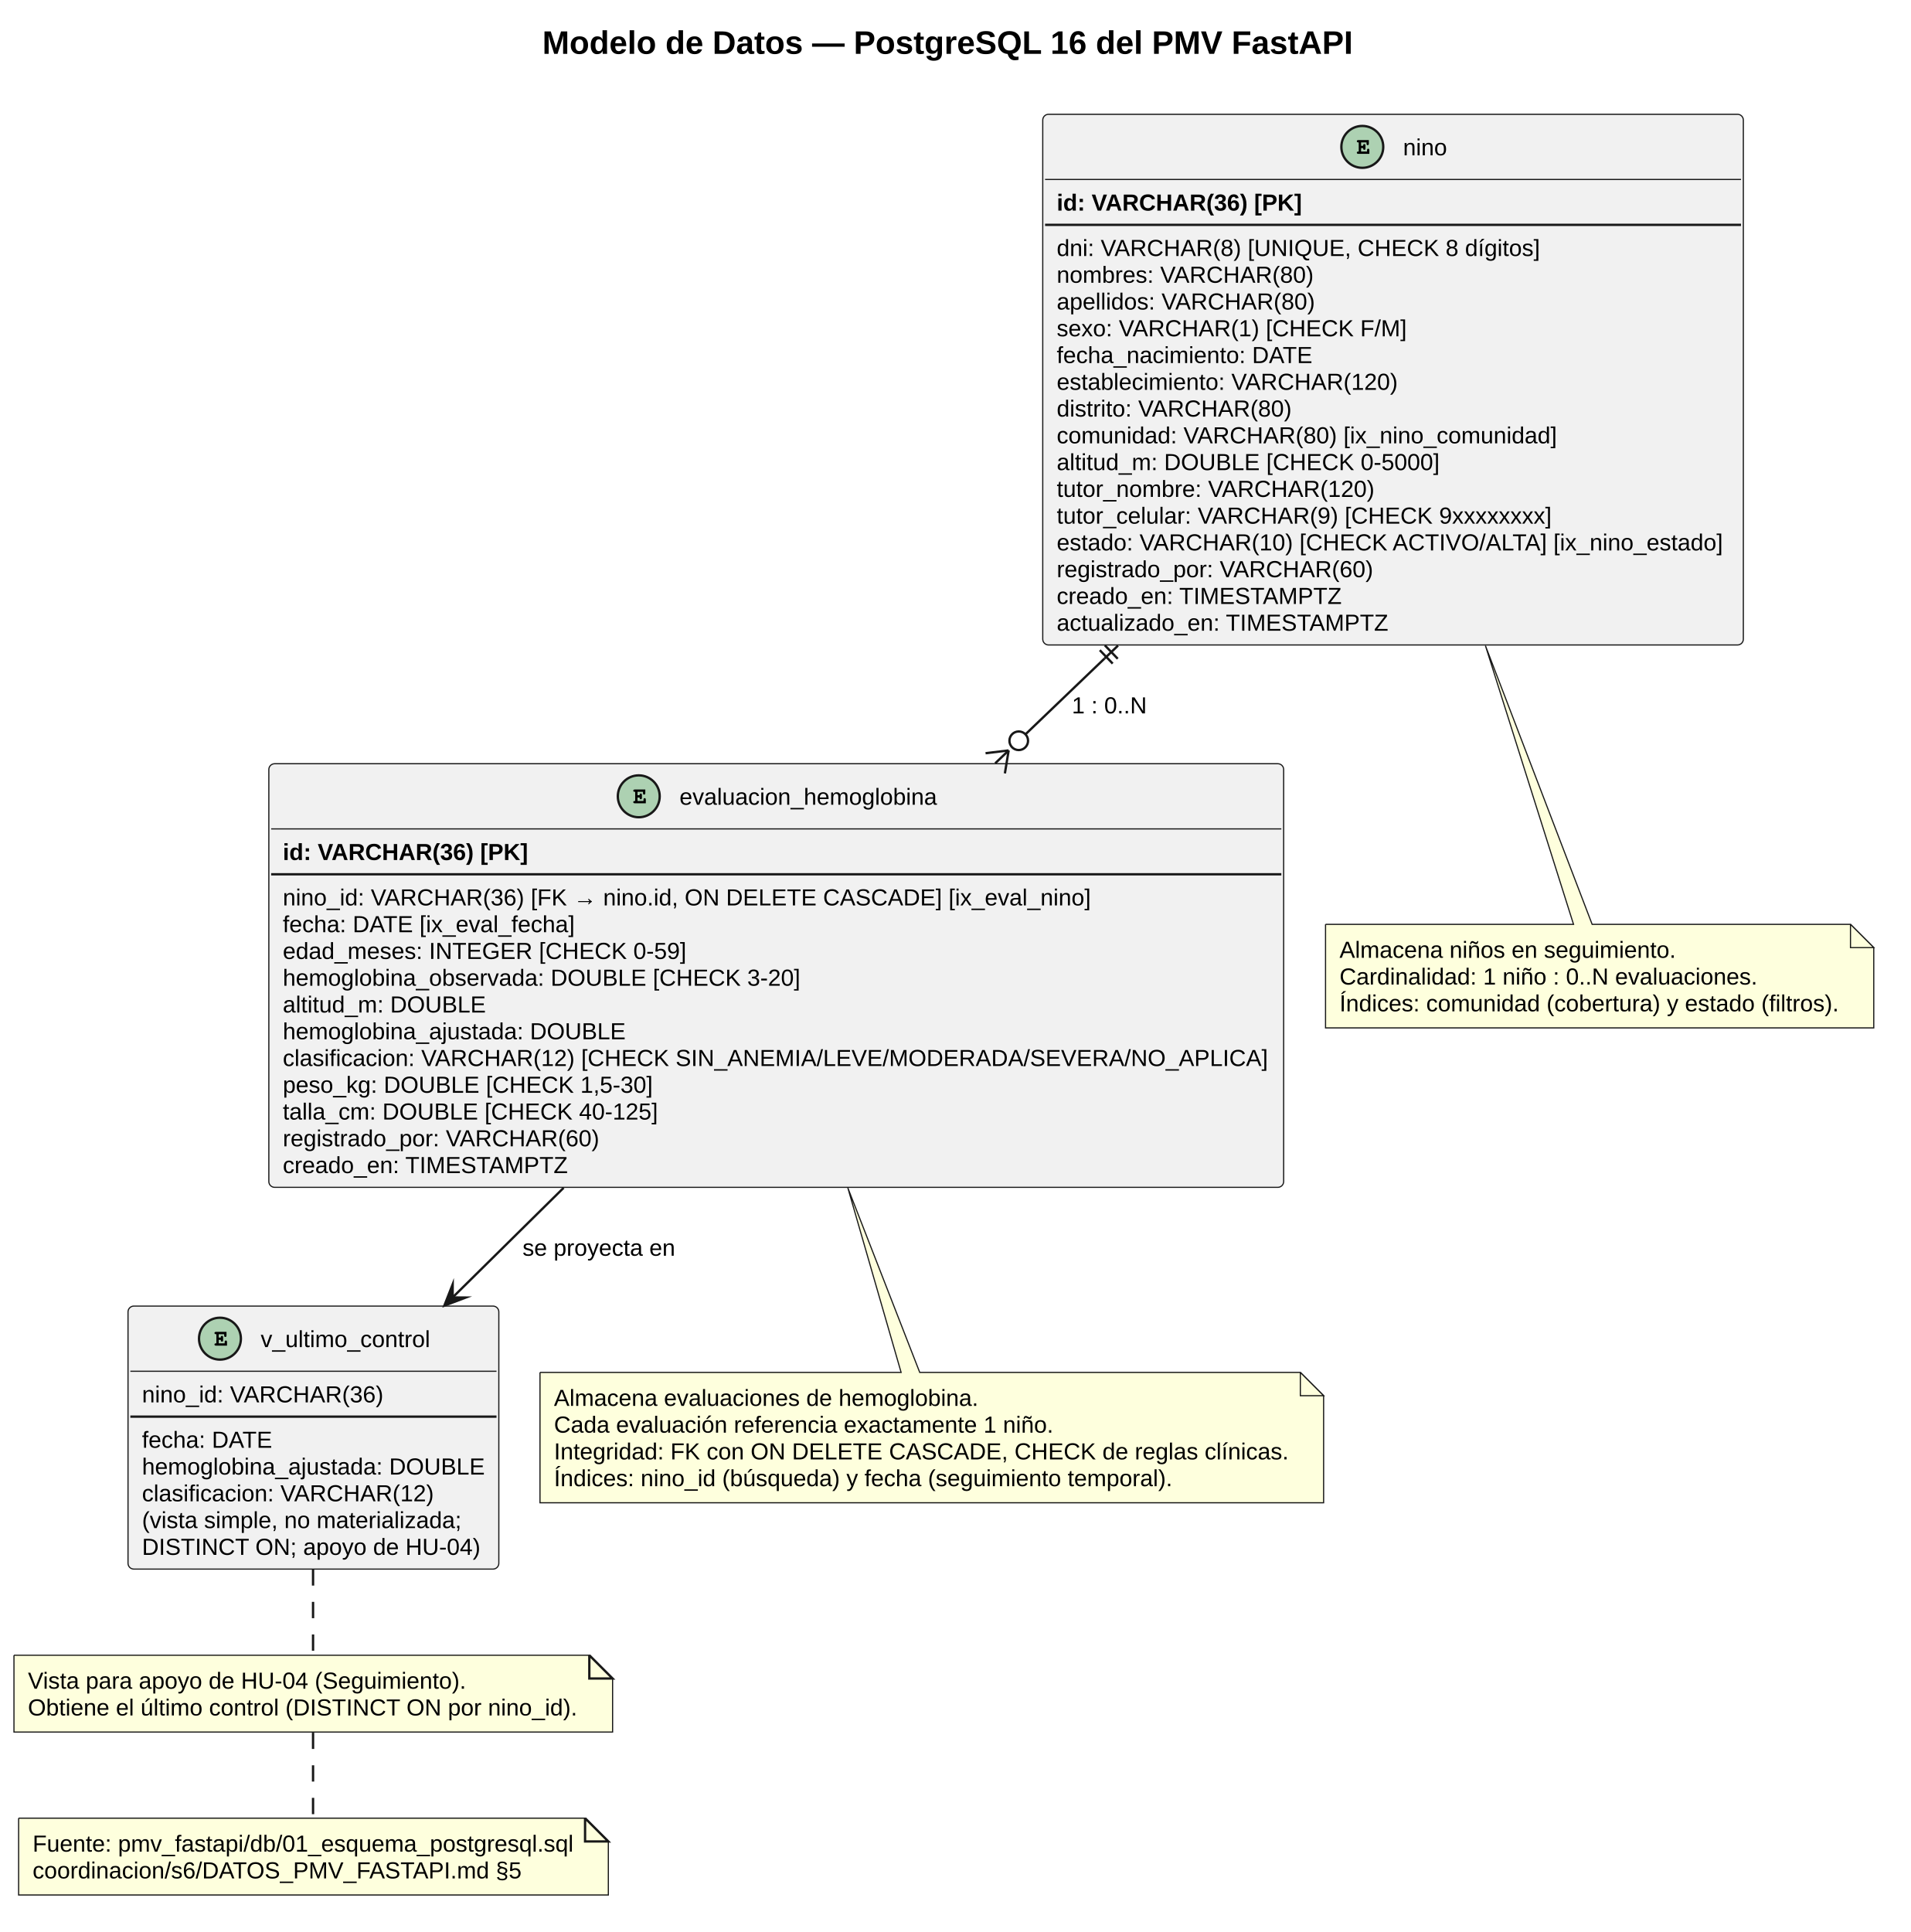
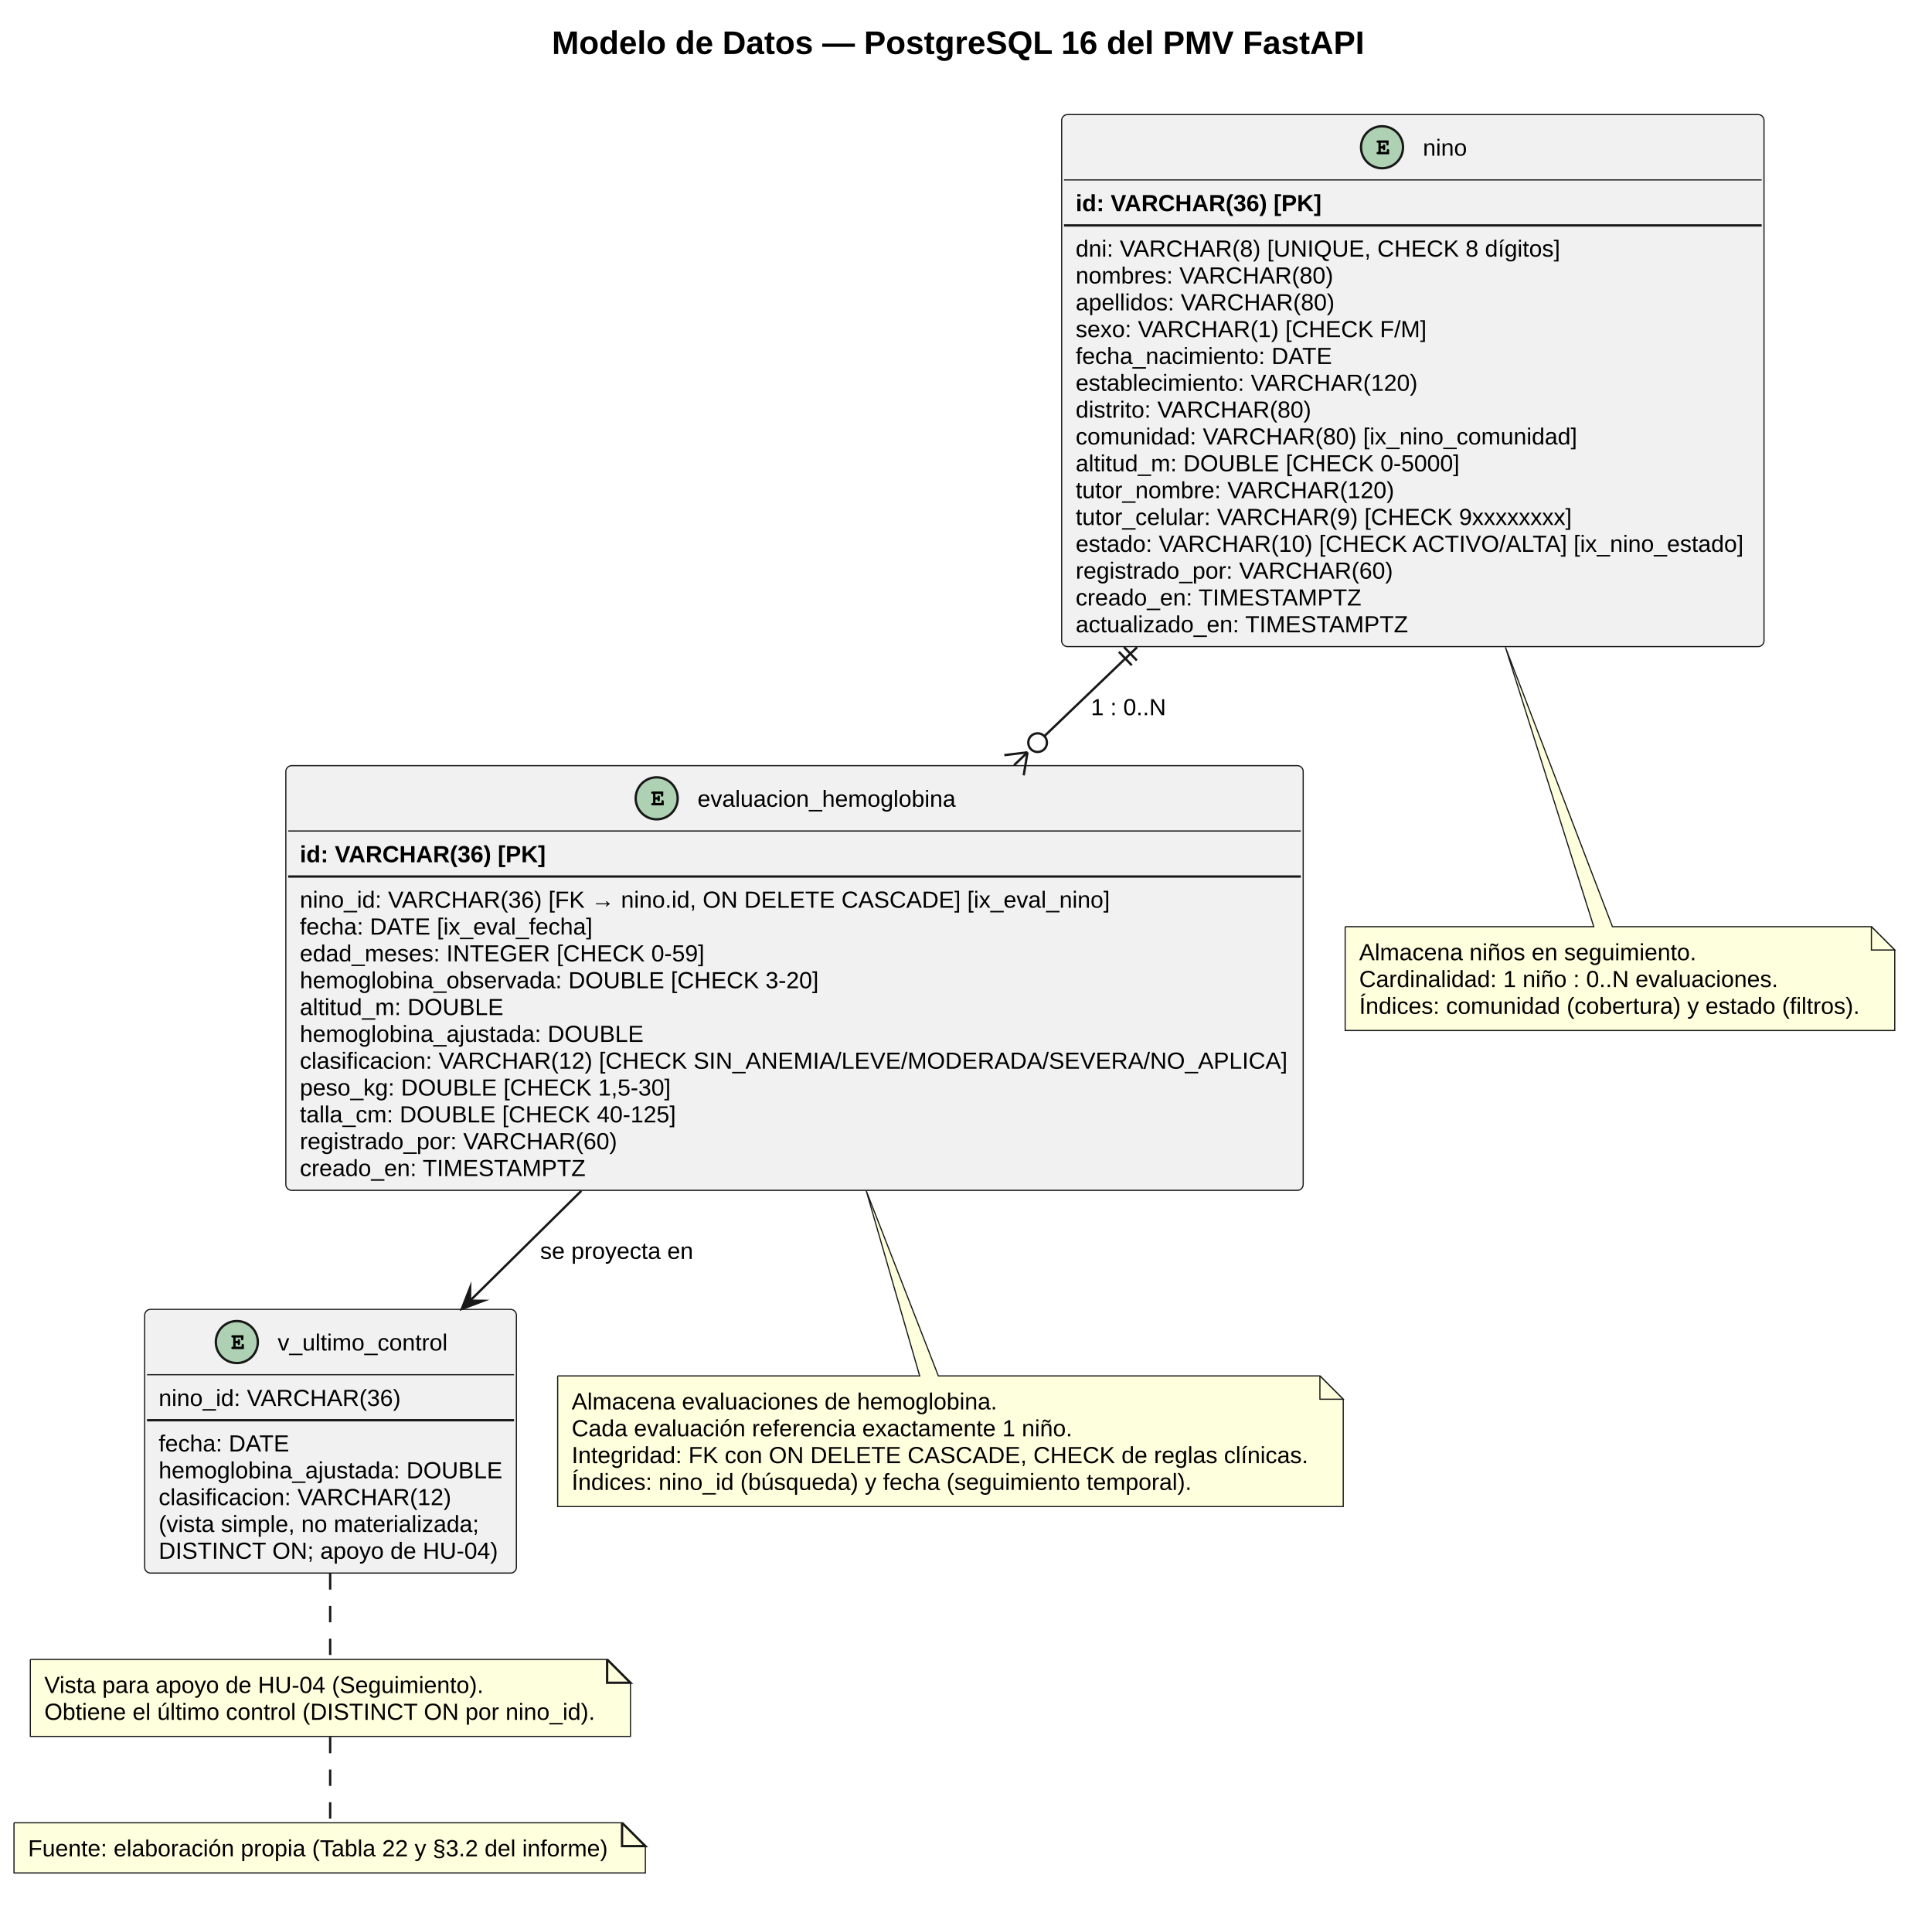
- <svg xmlns="http://www.w3.org/2000/svg" version="1.1" data-diagram-type="CLASS" style="width:821px;height:830px;background:#FFFFFF;" width="821px" height="830px" viewBox="0 0 821 830" zoomAndPan="magnify" preserveAspectRatio="none" contentStyleType="text/css">
+ <svg xmlns="http://www.w3.org/2000/svg" version="1.1" data-diagram-type="CLASS" style="width:828px;height:821px;background:#FFFFFF;" width="828px" height="821px" viewBox="0 0 828 821" zoomAndPan="magnify" preserveAspectRatio="none" contentStyleType="text/css">
  <defs />
  <g font-family="sans-serif" lengthAdjust="spacing">
    <g class="title" data-source-line="8">
-       <text x="232.995" y="23.132" fill="#000" font-size="14" textLength="348.51" font-weight="700" font-family="'Arial'">Modelo de Datos — PostgreSQL 16 del PMV FastAPI</text>
+       <text x="236.495" y="23.132" fill="#000" font-size="14" textLength="348.51" font-weight="700" font-family="'Arial'">Modelo de Datos — PostgreSQL 16 del PMV FastAPI</text>
    </g>
    <g class="entity" data-qualified-name="nino" id="ent0001" data-source-line="10">
-       <rect x="448" y="49.099" width="301.004" height="227.984" fill="#F1F1F1" style="stroke:#181818;stroke-width:0.5;" rx="2.5" ry="2.5" />
-       <ellipse cx="585.299" cy="63.099" rx="9" ry="9" fill="#ADD1B2" style="stroke:#181818;stroke-width:1;" />
-       <path d="M584.768,63.63 L584.768,65.099 L587.33,65.099 L587.33,64.552 Q587.33,64.192 587.471,64.036 Q587.611,63.88 587.83,63.88 Q588.049,63.88 588.189,64.036 Q588.33,64.192 588.33,64.552 L588.33,66.099 L583.611,66.099 Q583.252,66.099 583.096,65.958 Q582.939,65.817 582.939,65.599 Q582.939,65.38 583.096,65.239 Q583.252,65.099 583.611,65.099 L583.768,65.099 L583.768,61.177 L583.611,61.177 Q583.252,61.177 583.096,61.036 Q582.939,60.896 582.939,60.677 Q582.939,60.458 583.096,60.317 Q583.252,60.177 583.611,60.177 L588.111,60.177 L588.111,61.708 Q588.111,62.067 587.971,62.224 Q587.83,62.364 587.611,62.364 Q587.377,62.364 587.236,62.224 Q587.111,62.067 587.111,61.708 L587.111,61.177 L584.768,61.177 L584.768,62.63 L585.658,62.63 Q585.658,62.239 585.721,62.13 Q585.877,61.88 586.158,61.88 Q586.377,61.88 586.518,62.036 Q586.658,62.192 586.658,62.552 L586.658,63.708 Q586.658,64.036 586.58,64.146 Q586.424,64.38 586.158,64.38 Q585.877,64.38 585.721,64.13 Q585.658,64.021 585.658,63.63 L584.768,63.63 Z " fill="#000" />
-       <text x="602.799" y="66.729" fill="#000" font-size="10" textLength="18.906" font-family="'Arial'">nino</text>
-       <line x1="449" y1="77.099" x2="748.004" y2="77.099" style="stroke:#181818;stroke-width:0.5;" />
-       <text x="454" y="90.479" fill="#000" font-size="10" textLength="106.108" font-weight="700" font-family="'Arial'">id: VARCHAR(36) [PK]</text>
-       <line x1="449" y1="96.598" x2="748.004" y2="96.598" style="stroke:#181818;stroke-width:1;" />
-       <text x="454" y="109.978" fill="#000" font-size="10" textLength="208.389" font-family="'Arial'">dni: VARCHAR(8) [UNIQUE, CHECK 8 dígitos]</text>
-       <text x="454" y="121.477" fill="#000" font-size="10" textLength="111.143" font-family="'Arial'">nombres: VARCHAR(80)</text>
-       <text x="454" y="132.976" fill="#000" font-size="10" textLength="111.709" font-family="'Arial'">apellidos: VARCHAR(80)</text>
-       <text x="454" y="144.475" fill="#000" font-size="10" textLength="151.133" font-family="'Arial'">sexo: VARCHAR(1) [CHECK F/M]</text>
-       <text x="454" y="155.974" fill="#000" font-size="10" textLength="110.61" font-family="'Arial'">fecha_nacimiento: DATE</text>
-       <text x="454" y="167.473" fill="#000" font-size="10" textLength="147.28" font-family="'Arial'">establecimiento: VARCHAR(120)</text>
-       <text x="454" y="178.972" fill="#000" font-size="10" textLength="101.689" font-family="'Arial'">distrito: VARCHAR(80)</text>
-       <text x="454" y="190.471" fill="#000" font-size="10" textLength="215.664" font-family="'Arial'">comunidad: VARCHAR(80) [ix_nino_comunidad]</text>
-       <text x="454" y="201.97" fill="#000" font-size="10" textLength="164.512" font-family="'Arial'">altitud_m: DOUBLE [CHECK 0-5000]</text>
-       <text x="454" y="213.469" fill="#000" font-size="10" textLength="137.275" font-family="'Arial'">tutor_nombre: VARCHAR(120)</text>
-       <text x="454" y="224.968" fill="#000" font-size="10" textLength="213.384" font-family="'Arial'">tutor_celular: VARCHAR(9) [CHECK 9xxxxxxxx]</text>
-       <text x="454" y="236.467" fill="#000" font-size="10" textLength="289.004" font-family="'Arial'">estado: VARCHAR(10) [CHECK ACTIVO/ALTA] [ix_nino_estado]</text>
-       <text x="454" y="247.966" fill="#000" font-size="10" textLength="136.719" font-family="'Arial'">registrado_por: VARCHAR(60)</text>
-       <text x="454" y="259.465" fill="#000" font-size="10" textLength="123.369" font-family="'Arial'">creado_en: TIMESTAMPTZ</text>
-       <text x="454" y="270.964" fill="#000" font-size="10" textLength="143.384" font-family="'Arial'">actualizado_en: TIMESTAMPTZ</text>
+       <rect x="455" y="49.099" width="301.004" height="227.984" fill="#F1F1F1" style="stroke:#181818;stroke-width:0.5;" rx="2.5" ry="2.5" />
+       <ellipse cx="592.299" cy="63.099" rx="9" ry="9" fill="#ADD1B2" style="stroke:#181818;stroke-width:1;" />
+       <path d="M591.768,63.63 L591.768,65.099 L594.33,65.099 L594.33,64.552 Q594.33,64.192 594.471,64.036 Q594.611,63.88 594.83,63.88 Q595.049,63.88 595.189,64.036 Q595.33,64.192 595.33,64.552 L595.33,66.099 L590.611,66.099 Q590.252,66.099 590.096,65.958 Q589.939,65.817 589.939,65.599 Q589.939,65.38 590.096,65.239 Q590.252,65.099 590.611,65.099 L590.768,65.099 L590.768,61.177 L590.611,61.177 Q590.252,61.177 590.096,61.036 Q589.939,60.896 589.939,60.677 Q589.939,60.458 590.096,60.317 Q590.252,60.177 590.611,60.177 L595.111,60.177 L595.111,61.708 Q595.111,62.067 594.971,62.224 Q594.83,62.364 594.611,62.364 Q594.377,62.364 594.236,62.224 Q594.111,62.067 594.111,61.708 L594.111,61.177 L591.768,61.177 L591.768,62.63 L592.658,62.63 Q592.658,62.239 592.721,62.13 Q592.877,61.88 593.158,61.88 Q593.377,61.88 593.518,62.036 Q593.658,62.192 593.658,62.552 L593.658,63.708 Q593.658,64.036 593.58,64.146 Q593.424,64.38 593.158,64.38 Q592.877,64.38 592.721,64.13 Q592.658,64.021 592.658,63.63 L591.768,63.63 Z " fill="#000" />
+       <text x="609.799" y="66.729" fill="#000" font-size="10" textLength="18.906" font-family="'Arial'">nino</text>
+       <line x1="456" y1="77.099" x2="755.004" y2="77.099" style="stroke:#181818;stroke-width:0.5;" />
+       <text x="461" y="90.479" fill="#000" font-size="10" textLength="106.108" font-weight="700" font-family="'Arial'">id: VARCHAR(36) [PK]</text>
+       <line x1="456" y1="96.598" x2="755.004" y2="96.598" style="stroke:#181818;stroke-width:1;" />
+       <text x="461" y="109.978" fill="#000" font-size="10" textLength="208.389" font-family="'Arial'">dni: VARCHAR(8) [UNIQUE, CHECK 8 dígitos]</text>
+       <text x="461" y="121.477" fill="#000" font-size="10" textLength="111.143" font-family="'Arial'">nombres: VARCHAR(80)</text>
+       <text x="461" y="132.976" fill="#000" font-size="10" textLength="111.709" font-family="'Arial'">apellidos: VARCHAR(80)</text>
+       <text x="461" y="144.475" fill="#000" font-size="10" textLength="151.133" font-family="'Arial'">sexo: VARCHAR(1) [CHECK F/M]</text>
+       <text x="461" y="155.974" fill="#000" font-size="10" textLength="110.61" font-family="'Arial'">fecha_nacimiento: DATE</text>
+       <text x="461" y="167.473" fill="#000" font-size="10" textLength="147.28" font-family="'Arial'">establecimiento: VARCHAR(120)</text>
+       <text x="461" y="178.972" fill="#000" font-size="10" textLength="101.689" font-family="'Arial'">distrito: VARCHAR(80)</text>
+       <text x="461" y="190.471" fill="#000" font-size="10" textLength="215.664" font-family="'Arial'">comunidad: VARCHAR(80) [ix_nino_comunidad]</text>
+       <text x="461" y="201.97" fill="#000" font-size="10" textLength="164.512" font-family="'Arial'">altitud_m: DOUBLE [CHECK 0-5000]</text>
+       <text x="461" y="213.469" fill="#000" font-size="10" textLength="137.275" font-family="'Arial'">tutor_nombre: VARCHAR(120)</text>
+       <text x="461" y="224.968" fill="#000" font-size="10" textLength="213.384" font-family="'Arial'">tutor_celular: VARCHAR(9) [CHECK 9xxxxxxxx]</text>
+       <text x="461" y="236.467" fill="#000" font-size="10" textLength="289.004" font-family="'Arial'">estado: VARCHAR(10) [CHECK ACTIVO/ALTA] [ix_nino_estado]</text>
+       <text x="461" y="247.966" fill="#000" font-size="10" textLength="136.719" font-family="'Arial'">registrado_por: VARCHAR(60)</text>
+       <text x="461" y="259.465" fill="#000" font-size="10" textLength="123.369" font-family="'Arial'">creado_en: TIMESTAMPTZ</text>
+       <text x="461" y="270.964" fill="#000" font-size="10" textLength="143.384" font-family="'Arial'">actualizado_en: TIMESTAMPTZ</text>
    </g>
    <g class="entity" data-qualified-name="eval" id="ent0002" data-source-line="30">
-       <rect x="115.5" y="328.099" width="436.009" height="181.988" fill="#F1F1F1" style="stroke:#181818;stroke-width:0.5;" rx="2.5" ry="2.5" />
-       <ellipse cx="274.435" cy="342.099" rx="9" ry="9" fill="#ADD1B2" style="stroke:#181818;stroke-width:1;" />
-       <path d="M273.903,342.63 L273.903,344.099 L276.466,344.099 L276.466,343.552 Q276.466,343.192 276.606,343.036 Q276.747,342.88 276.966,342.88 Q277.185,342.88 277.325,343.036 Q277.466,343.192 277.466,343.552 L277.466,345.099 L272.747,345.099 Q272.388,345.099 272.231,344.958 Q272.075,344.817 272.075,344.599 Q272.075,344.38 272.231,344.239 Q272.388,344.099 272.747,344.099 L272.903,344.099 L272.903,340.177 L272.747,340.177 Q272.388,340.177 272.231,340.036 Q272.075,339.896 272.075,339.677 Q272.075,339.458 272.231,339.317 Q272.388,339.177 272.747,339.177 L277.247,339.177 L277.247,340.708 Q277.247,341.067 277.106,341.224 Q276.966,341.364 276.747,341.364 Q276.513,341.364 276.372,341.224 Q276.247,341.067 276.247,340.708 L276.247,340.177 L273.903,340.177 L273.903,341.63 L274.794,341.63 Q274.794,341.239 274.856,341.13 Q275.013,340.88 275.294,340.88 Q275.513,340.88 275.653,341.036 Q275.794,341.192 275.794,341.552 L275.794,342.708 Q275.794,343.036 275.716,343.146 Q275.56,343.38 275.294,343.38 Q275.013,343.38 274.856,343.13 Q274.794,343.021 274.794,342.63 L273.903,342.63 Z " fill="#000" />
-       <text x="291.935" y="345.729" fill="#000" font-size="10" textLength="110.64" font-family="'Arial'">evaluacion_hemoglobina</text>
-       <line x1="116.5" y1="356.099" x2="550.509" y2="356.099" style="stroke:#181818;stroke-width:0.5;" />
-       <text x="121.5" y="369.479" fill="#000" font-size="10" textLength="106.108" font-weight="700" font-family="'Arial'">id: VARCHAR(36) [PK]</text>
-       <line x1="116.5" y1="375.598" x2="550.509" y2="375.598" style="stroke:#181818;stroke-width:1;" />
-       <text x="121.5" y="388.978" fill="#000" font-size="10" textLength="347.915" font-family="'Arial'">nino_id: VARCHAR(36) [FK → nino.id, ON DELETE CASCADE] [ix_eval_nino]</text>
-       <text x="121.5" y="400.477" fill="#000" font-size="10" textLength="126.177" font-family="'Arial'">fecha: DATE [ix_eval_fecha]</text>
-       <text x="121.5" y="411.976" fill="#000" font-size="10" textLength="173.398" font-family="'Arial'">edad_meses: INTEGER [CHECK 0-59]</text>
-       <text x="121.5" y="423.475" fill="#000" font-size="10" textLength="222.339" font-family="'Arial'">hemoglobina_observada: DOUBLE [CHECK 3-20]</text>
-       <text x="121.5" y="434.974" fill="#000" font-size="10" textLength="87.256" font-family="'Arial'">altitud_m: DOUBLE</text>
-       <text x="121.5" y="446.473" fill="#000" font-size="10" textLength="147.314" font-family="'Arial'">hemoglobina_ajustada: DOUBLE</text>
-       <text x="121.5" y="457.972" fill="#000" font-size="10" textLength="424.009" font-family="'Arial'">clasificacion: VARCHAR(12) [CHECK SIN_ANEMIA/LEVE/MODERADA/SEVERA/NO_APLICA]</text>
-       <text x="121.5" y="469.471" fill="#000" font-size="10" textLength="158.96" font-family="'Arial'">peso_kg: DOUBLE [CHECK 1,5-30]</text>
-       <text x="121.5" y="480.97" fill="#000" font-size="10" textLength="161.172" font-family="'Arial'">talla_cm: DOUBLE [CHECK 40-125]</text>
-       <text x="121.5" y="492.469" fill="#000" font-size="10" textLength="136.719" font-family="'Arial'">registrado_por: VARCHAR(60)</text>
-       <text x="121.5" y="503.968" fill="#000" font-size="10" textLength="123.369" font-family="'Arial'">creado_en: TIMESTAMPTZ</text>
+       <rect x="122.5" y="328.099" width="436.009" height="181.988" fill="#F1F1F1" style="stroke:#181818;stroke-width:0.5;" rx="2.5" ry="2.5" />
+       <ellipse cx="281.435" cy="342.099" rx="9" ry="9" fill="#ADD1B2" style="stroke:#181818;stroke-width:1;" />
+       <path d="M280.903,342.63 L280.903,344.099 L283.466,344.099 L283.466,343.552 Q283.466,343.192 283.606,343.036 Q283.747,342.88 283.966,342.88 Q284.185,342.88 284.325,343.036 Q284.466,343.192 284.466,343.552 L284.466,345.099 L279.747,345.099 Q279.388,345.099 279.231,344.958 Q279.075,344.817 279.075,344.599 Q279.075,344.38 279.231,344.239 Q279.388,344.099 279.747,344.099 L279.903,344.099 L279.903,340.177 L279.747,340.177 Q279.388,340.177 279.231,340.036 Q279.075,339.896 279.075,339.677 Q279.075,339.458 279.231,339.317 Q279.388,339.177 279.747,339.177 L284.247,339.177 L284.247,340.708 Q284.247,341.067 284.106,341.224 Q283.966,341.364 283.747,341.364 Q283.513,341.364 283.372,341.224 Q283.247,341.067 283.247,340.708 L283.247,340.177 L280.903,340.177 L280.903,341.63 L281.794,341.63 Q281.794,341.239 281.856,341.13 Q282.013,340.88 282.294,340.88 Q282.513,340.88 282.653,341.036 Q282.794,341.192 282.794,341.552 L282.794,342.708 Q282.794,343.036 282.716,343.146 Q282.56,343.38 282.294,343.38 Q282.013,343.38 281.856,343.13 Q281.794,343.021 281.794,342.63 L280.903,342.63 Z " fill="#000" />
+       <text x="298.935" y="345.729" fill="#000" font-size="10" textLength="110.64" font-family="'Arial'">evaluacion_hemoglobina</text>
+       <line x1="123.5" y1="356.099" x2="557.509" y2="356.099" style="stroke:#181818;stroke-width:0.5;" />
+       <text x="128.5" y="369.479" fill="#000" font-size="10" textLength="106.108" font-weight="700" font-family="'Arial'">id: VARCHAR(36) [PK]</text>
+       <line x1="123.5" y1="375.598" x2="557.509" y2="375.598" style="stroke:#181818;stroke-width:1;" />
+       <text x="128.5" y="388.978" fill="#000" font-size="10" textLength="347.915" font-family="'Arial'">nino_id: VARCHAR(36) [FK → nino.id, ON DELETE CASCADE] [ix_eval_nino]</text>
+       <text x="128.5" y="400.477" fill="#000" font-size="10" textLength="126.177" font-family="'Arial'">fecha: DATE [ix_eval_fecha]</text>
+       <text x="128.5" y="411.976" fill="#000" font-size="10" textLength="173.398" font-family="'Arial'">edad_meses: INTEGER [CHECK 0-59]</text>
+       <text x="128.5" y="423.475" fill="#000" font-size="10" textLength="222.339" font-family="'Arial'">hemoglobina_observada: DOUBLE [CHECK 3-20]</text>
+       <text x="128.5" y="434.974" fill="#000" font-size="10" textLength="87.256" font-family="'Arial'">altitud_m: DOUBLE</text>
+       <text x="128.5" y="446.473" fill="#000" font-size="10" textLength="147.314" font-family="'Arial'">hemoglobina_ajustada: DOUBLE</text>
+       <text x="128.5" y="457.972" fill="#000" font-size="10" textLength="424.009" font-family="'Arial'">clasificacion: VARCHAR(12) [CHECK SIN_ANEMIA/LEVE/MODERADA/SEVERA/NO_APLICA]</text>
+       <text x="128.5" y="469.471" fill="#000" font-size="10" textLength="158.96" font-family="'Arial'">peso_kg: DOUBLE [CHECK 1,5-30]</text>
+       <text x="128.5" y="480.97" fill="#000" font-size="10" textLength="161.172" font-family="'Arial'">talla_cm: DOUBLE [CHECK 40-125]</text>
+       <text x="128.5" y="492.469" fill="#000" font-size="10" textLength="136.719" font-family="'Arial'">registrado_por: VARCHAR(60)</text>
+       <text x="128.5" y="503.968" fill="#000" font-size="10" textLength="123.369" font-family="'Arial'">creado_en: TIMESTAMPTZ</text>
    </g>
    <g class="entity" data-qualified-name="vUltimo" id="ent0003" data-source-line="46">
-       <rect x="55" y="561.099" width="159.314" height="112.994" fill="#F1F1F1" style="stroke:#181818;stroke-width:0.5;" rx="2.5" ry="2.5" />
-       <ellipse cx="94.501" cy="575.099" rx="9" ry="9" fill="#ADD1B2" style="stroke:#181818;stroke-width:1;" />
-       <path d="M93.97,575.63 L93.97,577.099 L96.532,577.099 L96.532,576.552 Q96.532,576.192 96.673,576.036 Q96.813,575.88 97.032,575.88 Q97.251,575.88 97.392,576.036 Q97.532,576.192 97.532,576.552 L97.532,578.099 L92.813,578.099 Q92.454,578.099 92.298,577.958 Q92.142,577.817 92.142,577.599 Q92.142,577.38 92.298,577.239 Q92.454,577.099 92.813,577.099 L92.97,577.099 L92.97,573.177 L92.813,573.177 Q92.454,573.177 92.298,573.036 Q92.142,572.896 92.142,572.677 Q92.142,572.458 92.298,572.317 Q92.454,572.177 92.813,572.177 L97.313,572.177 L97.313,573.708 Q97.313,574.067 97.173,574.224 Q97.032,574.364 96.813,574.364 Q96.579,574.364 96.438,574.224 Q96.313,574.067 96.313,573.708 L96.313,573.177 L93.97,573.177 L93.97,574.63 L94.86,574.63 Q94.86,574.239 94.923,574.13 Q95.079,573.88 95.36,573.88 Q95.579,573.88 95.72,574.036 Q95.86,574.192 95.86,574.552 L95.86,575.708 Q95.86,576.036 95.782,576.146 Q95.626,576.38 95.36,576.38 Q95.079,576.38 94.923,576.13 Q94.86,576.021 94.86,575.63 L93.97,575.63 Z " fill="#000" />
-       <text x="112.001" y="578.729" fill="#000" font-size="10" textLength="72.813" font-family="'Arial'">v_ultimo_control</text>
-       <line x1="56" y1="589.099" x2="213.314" y2="589.099" style="stroke:#181818;stroke-width:0.5;" />
-       <text x="61" y="602.479" fill="#000" font-size="10" textLength="104.487" font-family="'Arial'">nino_id: VARCHAR(36)</text>
-       <line x1="56" y1="608.598" x2="213.314" y2="608.598" style="stroke:#181818;stroke-width:1;" />
-       <text x="61" y="621.978" fill="#000" font-size="10" textLength="56.689" font-family="'Arial'">fecha: DATE</text>
-       <text x="61" y="633.477" fill="#000" font-size="10" textLength="147.314" font-family="'Arial'">hemoglobina_ajustada: DOUBLE</text>
-       <text x="61" y="644.976" fill="#000" font-size="10" textLength="126.147" font-family="'Arial'">clasificacion: VARCHAR(12)</text>
-       <text x="61" y="656.475" fill="#000" font-size="10" textLength="137.275" font-family="'Arial'">(vista simple, no materializada;</text>
-       <text x="61" y="667.974" fill="#000" font-size="10" textLength="145.596" font-family="'Arial'">DISTINCT ON; apoyo de HU-04)</text>
+       <rect x="62" y="561.099" width="159.314" height="112.994" fill="#F1F1F1" style="stroke:#181818;stroke-width:0.5;" rx="2.5" ry="2.5" />
+       <ellipse cx="101.501" cy="575.099" rx="9" ry="9" fill="#ADD1B2" style="stroke:#181818;stroke-width:1;" />
+       <path d="M100.97,575.63 L100.97,577.099 L103.532,577.099 L103.532,576.552 Q103.532,576.192 103.673,576.036 Q103.813,575.88 104.032,575.88 Q104.251,575.88 104.392,576.036 Q104.532,576.192 104.532,576.552 L104.532,578.099 L99.813,578.099 Q99.454,578.099 99.298,577.958 Q99.142,577.817 99.142,577.599 Q99.142,577.38 99.298,577.239 Q99.454,577.099 99.813,577.099 L99.97,577.099 L99.97,573.177 L99.813,573.177 Q99.454,573.177 99.298,573.036 Q99.142,572.896 99.142,572.677 Q99.142,572.458 99.298,572.317 Q99.454,572.177 99.813,572.177 L104.313,572.177 L104.313,573.708 Q104.313,574.067 104.173,574.224 Q104.032,574.364 103.813,574.364 Q103.579,574.364 103.438,574.224 Q103.313,574.067 103.313,573.708 L103.313,573.177 L100.97,573.177 L100.97,574.63 L101.86,574.63 Q101.86,574.239 101.923,574.13 Q102.079,573.88 102.36,573.88 Q102.579,573.88 102.72,574.036 Q102.86,574.192 102.86,574.552 L102.86,575.708 Q102.86,576.036 102.782,576.146 Q102.626,576.38 102.36,576.38 Q102.079,576.38 101.923,576.13 Q101.86,576.021 101.86,575.63 L100.97,575.63 Z " fill="#000" />
+       <text x="119.001" y="578.729" fill="#000" font-size="10" textLength="72.813" font-family="'Arial'">v_ultimo_control</text>
+       <line x1="63" y1="589.099" x2="220.314" y2="589.099" style="stroke:#181818;stroke-width:0.5;" />
+       <text x="68" y="602.479" fill="#000" font-size="10" textLength="104.487" font-family="'Arial'">nino_id: VARCHAR(36)</text>
+       <line x1="63" y1="608.598" x2="220.314" y2="608.598" style="stroke:#181818;stroke-width:1;" />
+       <text x="68" y="621.978" fill="#000" font-size="10" textLength="56.689" font-family="'Arial'">fecha: DATE</text>
+       <text x="68" y="633.477" fill="#000" font-size="10" textLength="147.314" font-family="'Arial'">hemoglobina_ajustada: DOUBLE</text>
+       <text x="68" y="644.976" fill="#000" font-size="10" textLength="126.147" font-family="'Arial'">clasificacion: VARCHAR(12)</text>
+       <text x="68" y="656.475" fill="#000" font-size="10" textLength="137.275" font-family="'Arial'">(vista simple, no materializada;</text>
+       <text x="68" y="667.974" fill="#000" font-size="10" textLength="145.596" font-family="'Arial'">DISTINCT ON; apoyo de HU-04)</text>
    </g>
    <g class="entity" data-qualified-name="GMN6" id="ent0007" data-source-line="60">
-       <path d="M569.5,397.099 L569.5,441.596 A0,0 0 0 0 569.5,441.596 L805.036,441.596 A0,0 0 0 0 805.036,441.596 L805.036,407.099 L795.036,397.099 L684.043,397.099 L638.185,277.356 L676.043,397.099 L569.5,397.099 A0,0 0 0 0 569.5,397.099" style="stroke:#181818;stroke-width:0.5;" fill="#FEFFDD" />
-       <path d="M795.036,397.099 L795.036,407.099 L805.036,407.099 L795.036,397.099" style="stroke:#181818;stroke-width:0.5;" fill="#FEFFDD" />
-       <text x="575.5" y="411.479" fill="#000" font-size="10" textLength="144.531" font-family="'Arial'">Almacena niños en seguimiento.</text>
-       <text x="575.5" y="422.978" fill="#000" font-size="10" textLength="179.556" font-family="'Arial'">Cardinalidad: 1 niño : 0..N evaluaciones.</text>
-       <text x="575.5" y="434.477" fill="#000" font-size="10" textLength="214.536" font-family="'Arial'">Índices: comunidad (cobertura) y estado (filtros).</text>
+       <path d="M576.5,397.099 L576.5,441.596 A0,0 0 0 0 576.5,441.596 L812.036,441.596 A0,0 0 0 0 812.036,441.596 L812.036,407.099 L802.036,397.099 L691.043,397.099 L645.185,277.356 L683.043,397.099 L576.5,397.099 A0,0 0 0 0 576.5,397.099" style="stroke:#181818;stroke-width:0.5;" fill="#FEFFDD" />
+       <path d="M802.036,397.099 L802.036,407.099 L812.036,407.099 L802.036,397.099" style="stroke:#181818;stroke-width:0.5;" fill="#FEFFDD" />
+       <text x="582.5" y="411.479" fill="#000" font-size="10" textLength="144.531" font-family="'Arial'">Almacena niños en seguimiento.</text>
+       <text x="582.5" y="422.978" fill="#000" font-size="10" textLength="179.556" font-family="'Arial'">Cardinalidad: 1 niño : 0..N evaluaciones.</text>
+       <text x="582.5" y="434.477" fill="#000" font-size="10" textLength="214.536" font-family="'Arial'">Índices: comunidad (cobertura) y estado (filtros).</text>
    </g>
    <g class="entity" data-qualified-name="GMN9" id="ent0010" data-source-line="66">
-       <path d="M232,589.599 L232,645.595 A0,0 0 0 0 232,645.595 L568.674,645.595 A0,0 0 0 0 568.674,645.595 L568.674,599.599 L558.674,589.599 L395.151,589.599 L364.255,510.297 L387.151,589.599 L232,589.599 A0,0 0 0 0 232,589.599" style="stroke:#181818;stroke-width:0.5;" fill="#FEFFDD" />
-       <path d="M558.674,589.599 L558.674,599.599 L568.674,599.599 L558.674,589.599" style="stroke:#181818;stroke-width:0.5;" fill="#FEFFDD" />
-       <text x="238" y="603.979" fill="#000" font-size="10" textLength="182.344" font-family="'Arial'">Almacena evaluaciones de hemoglobina.</text>
-       <text x="238" y="615.478" fill="#000" font-size="10" textLength="214.58" font-family="'Arial'">Cada evaluación referencia exactamente 1 niño.</text>
-       <text x="238" y="626.977" fill="#000" font-size="10" textLength="315.674" font-family="'Arial'">Integridad: FK con ON DELETE CASCADE, CHECK de reglas clínicas.</text>
-       <text x="238" y="638.476" fill="#000" font-size="10" textLength="265.703" font-family="'Arial'">Índices: nino_id (búsqueda) y fecha (seguimiento temporal).</text>
+       <path d="M239,589.599 L239,645.595 A0,0 0 0 0 239,645.595 L575.674,645.595 A0,0 0 0 0 575.674,645.595 L575.674,599.599 L565.674,589.599 L402.151,589.599 L371.255,510.297 L394.151,589.599 L239,589.599 A0,0 0 0 0 239,589.599" style="stroke:#181818;stroke-width:0.5;" fill="#FEFFDD" />
+       <path d="M565.674,589.599 L565.674,599.599 L575.674,599.599 L565.674,589.599" style="stroke:#181818;stroke-width:0.5;" fill="#FEFFDD" />
+       <text x="245" y="603.979" fill="#000" font-size="10" textLength="182.344" font-family="'Arial'">Almacena evaluaciones de hemoglobina.</text>
+       <text x="245" y="615.478" fill="#000" font-size="10" textLength="214.58" font-family="'Arial'">Cada evaluación referencia exactamente 1 niño.</text>
+       <text x="245" y="626.977" fill="#000" font-size="10" textLength="315.674" font-family="'Arial'">Integridad: FK con ON DELETE CASCADE, CHECK de reglas clínicas.</text>
+       <text x="245" y="638.476" fill="#000" font-size="10" textLength="265.703" font-family="'Arial'">Índices: nino_id (búsqueda) y fecha (seguimiento temporal).</text>
    </g>
    <g class="entity" data-qualified-name="GMN12" id="ent0013" data-source-line="73">
-       <path d="M6,711.099 L6,744.097 L263.196,744.097 L263.196,721.099 L253.196,711.099 L6,711.099" style="stroke:#181818;stroke-width:0.5;" fill="#FEFFDD" />
-       <path d="M253.196,711.099 L253.196,721.099 L263.196,721.099 L253.196,711.099" style="stroke:#181818;stroke-width:1;" fill="#FEFFDD" />
-       <text x="12" y="725.479" fill="#000" font-size="10" textLength="188.433" font-family="'Arial'">Vista para apoyo de HU-04 (Seguimiento).</text>
-       <text x="12" y="736.978" fill="#000" font-size="10" textLength="236.196" font-family="'Arial'">Obtiene el último control (DISTINCT ON por nino_id).</text>
+       <path d="M13,711.099 L13,744.097 L270.196,744.097 L270.196,721.099 L260.196,711.099 L13,711.099" style="stroke:#181818;stroke-width:0.5;" fill="#FEFFDD" />
+       <path d="M260.196,711.099 L260.196,721.099 L270.196,721.099 L260.196,711.099" style="stroke:#181818;stroke-width:1;" fill="#FEFFDD" />
+       <text x="19" y="725.479" fill="#000" font-size="10" textLength="188.433" font-family="'Arial'">Vista para apoyo de HU-04 (Seguimiento).</text>
+       <text x="19" y="736.978" fill="#000" font-size="10" textLength="236.196" font-family="'Arial'">Obtiene el último control (DISTINCT ON por nino_id).</text>
    </g>
    <g class="entity" data-qualified-name="GMN15" id="ent0016" data-source-line="78">
-       <path d="M8,781.099 L8,814.097 L261.368,814.097 L261.368,791.099 L251.368,781.099 L8,781.099" style="stroke:#181818;stroke-width:0.5;" fill="#FEFFDD" />
-       <path d="M251.368,781.099 L251.368,791.099 L261.368,791.099 L251.368,781.099" style="stroke:#181818;stroke-width:1;" fill="#FEFFDD" />
-       <text x="14" y="795.479" fill="#000" font-size="10" textLength="232.368" font-family="'Arial'">Fuente: pmv_fastapi/db/01_esquema_postgresql.sql</text>
-       <text x="14" y="806.978" fill="#000" font-size="10" textLength="212.31" font-family="'Arial'">coordinacion/s6/DATOS_PMV_FASTAPI.md §5</text>
+       <path d="M6,781.099 L6,802.598 L276.59,802.598 L276.59,791.099 L266.59,781.099 L6,781.099" style="stroke:#181818;stroke-width:0.5;" fill="#FEFFDD" />
+       <path d="M266.59,781.099 L266.59,791.099 L276.59,791.099 L266.59,781.099" style="stroke:#181818;stroke-width:1;" fill="#FEFFDD" />
+       <text x="12" y="795.479" fill="#000" font-size="10" textLength="249.59" font-family="'Arial'">Fuente: elaboración propia (Tabla 22 y §3.2 del informe)</text>
    </g>
    <g class="link" data-entity-1="ent0001" data-entity-2="ent0002" id="lnk4" data-link-type="crowfoot">
-       <line x1="474.682" y1="277.236" x2="480.218" y2="283.012" style="stroke:#181818;stroke-width:1;" />
-       <line x1="472.516" y1="279.312" x2="478.052" y2="285.087" style="stroke:#181818;stroke-width:1;" />
-       <line x1="474.562" y1="282.892" x2="480.338" y2="277.356" style="stroke:#181818;stroke-width:1;" />
-       <line x1="433.357" y1="322.386" x2="431.734" y2="332.254" style="stroke:#181818;stroke-width:1;" />
-       <line x1="433.357" y1="322.386" x2="423.43" y2="323.59" style="stroke:#181818;stroke-width:1;" />
-       <line x1="433.357" y1="322.386" x2="427.582" y2="327.922" style="stroke:#181818;stroke-width:1;" />
-       <ellipse cx="437.689" cy="318.235" rx="4" ry="4" fill="none" style="stroke:#181818;stroke-width:1;" />
-       <path d="M474.562,282.892 C456.896,299.825 457.655,299.097 440.577,315.467" style="stroke:#181818;stroke-width:1;" fill="none" />
-       <text x="460.5" y="306.479" fill="#000" font-size="10" textLength="32.236" font-family="'Arial'">1 : 0..N</text>
+       <line x1="481.682" y1="277.236" x2="487.218" y2="283.012" style="stroke:#181818;stroke-width:1;" />
+       <line x1="479.516" y1="279.312" x2="485.052" y2="285.087" style="stroke:#181818;stroke-width:1;" />
+       <line x1="481.562" y1="282.892" x2="487.338" y2="277.356" style="stroke:#181818;stroke-width:1;" />
+       <line x1="440.357" y1="322.386" x2="438.734" y2="332.254" style="stroke:#181818;stroke-width:1;" />
+       <line x1="440.357" y1="322.386" x2="430.43" y2="323.59" style="stroke:#181818;stroke-width:1;" />
+       <line x1="440.357" y1="322.386" x2="434.582" y2="327.922" style="stroke:#181818;stroke-width:1;" />
+       <ellipse cx="444.689" cy="318.235" rx="4" ry="4" fill="none" style="stroke:#181818;stroke-width:1;" />
+       <path d="M481.562,282.892 C463.896,299.825 464.655,299.097 447.577,315.467" style="stroke:#181818;stroke-width:1;" fill="none" />
+       <text x="467.5" y="306.479" fill="#000" font-size="10" textLength="32.236" font-family="'Arial'">1 : 0..N</text>
    </g>
    <g class="link" data-entity-1="ent0002" data-entity-2="ent0003" id="lnk5" data-link-type="dependency">
-       <polygon points="190.9,560.907,200.114,557.43,194.457,557.394,194.493,551.738,190.9,560.907" fill="#181818" style="stroke:#181818;stroke-width:1;stroke-linejoin:miter;stroke-miterlimit:10;" />
-       <path d="M242.154,510.297 C224.682,527.55 210.43,541.622 194.457,557.394" style="stroke:#181818;stroke-width:1;" fill="none" />
-       <text x="224.5" y="539.479" fill="#000" font-size="10" textLength="65.596" font-family="'Arial'">se proyecta en</text>
+       <polygon points="197.9,560.907,207.114,557.43,201.457,557.394,201.493,551.738,197.9,560.907" fill="#181818" style="stroke:#181818;stroke-width:1;stroke-linejoin:miter;stroke-miterlimit:10;" />
+       <path d="M249.154,510.297 C231.682,527.55 217.43,541.622 201.457,557.394" style="stroke:#181818;stroke-width:1;" fill="none" />
+       <text x="231.5" y="539.479" fill="#000" font-size="10" textLength="65.596" font-family="'Arial'">se proyecta en</text>
    </g>
    <g class="link" data-entity-1="ent0003" data-entity-2="ent0013" id="lnk14" data-link-type="association">
-       <path d="M134.5,674.18 C134.5,687.618 134.5,700.926 134.5,710.77" style="stroke:#181818;stroke-width:1;stroke-dasharray:7,7;" fill="none" />
+       <path d="M141.5,674.18 C141.5,687.618 141.5,700.926 141.5,710.77" style="stroke:#181818;stroke-width:1;stroke-dasharray:7,7;" fill="none" />
    </g>
    <g class="link" data-entity-1="ent0013" data-entity-2="ent0016" id="lnk17" data-link-type="association">
-       <path d="M134.5,744.37 C134.5,755.356 134.5,769.946 134.5,780.913" style="stroke:#181818;stroke-width:1;stroke-dasharray:7,7;" fill="none" />
+       <path d="M141.5,744.295 C141.5,755.607 141.5,770.608 141.5,780.767" style="stroke:#181818;stroke-width:1;stroke-dasharray:7,7;" fill="none" />
    </g>
  </g>
</svg>
